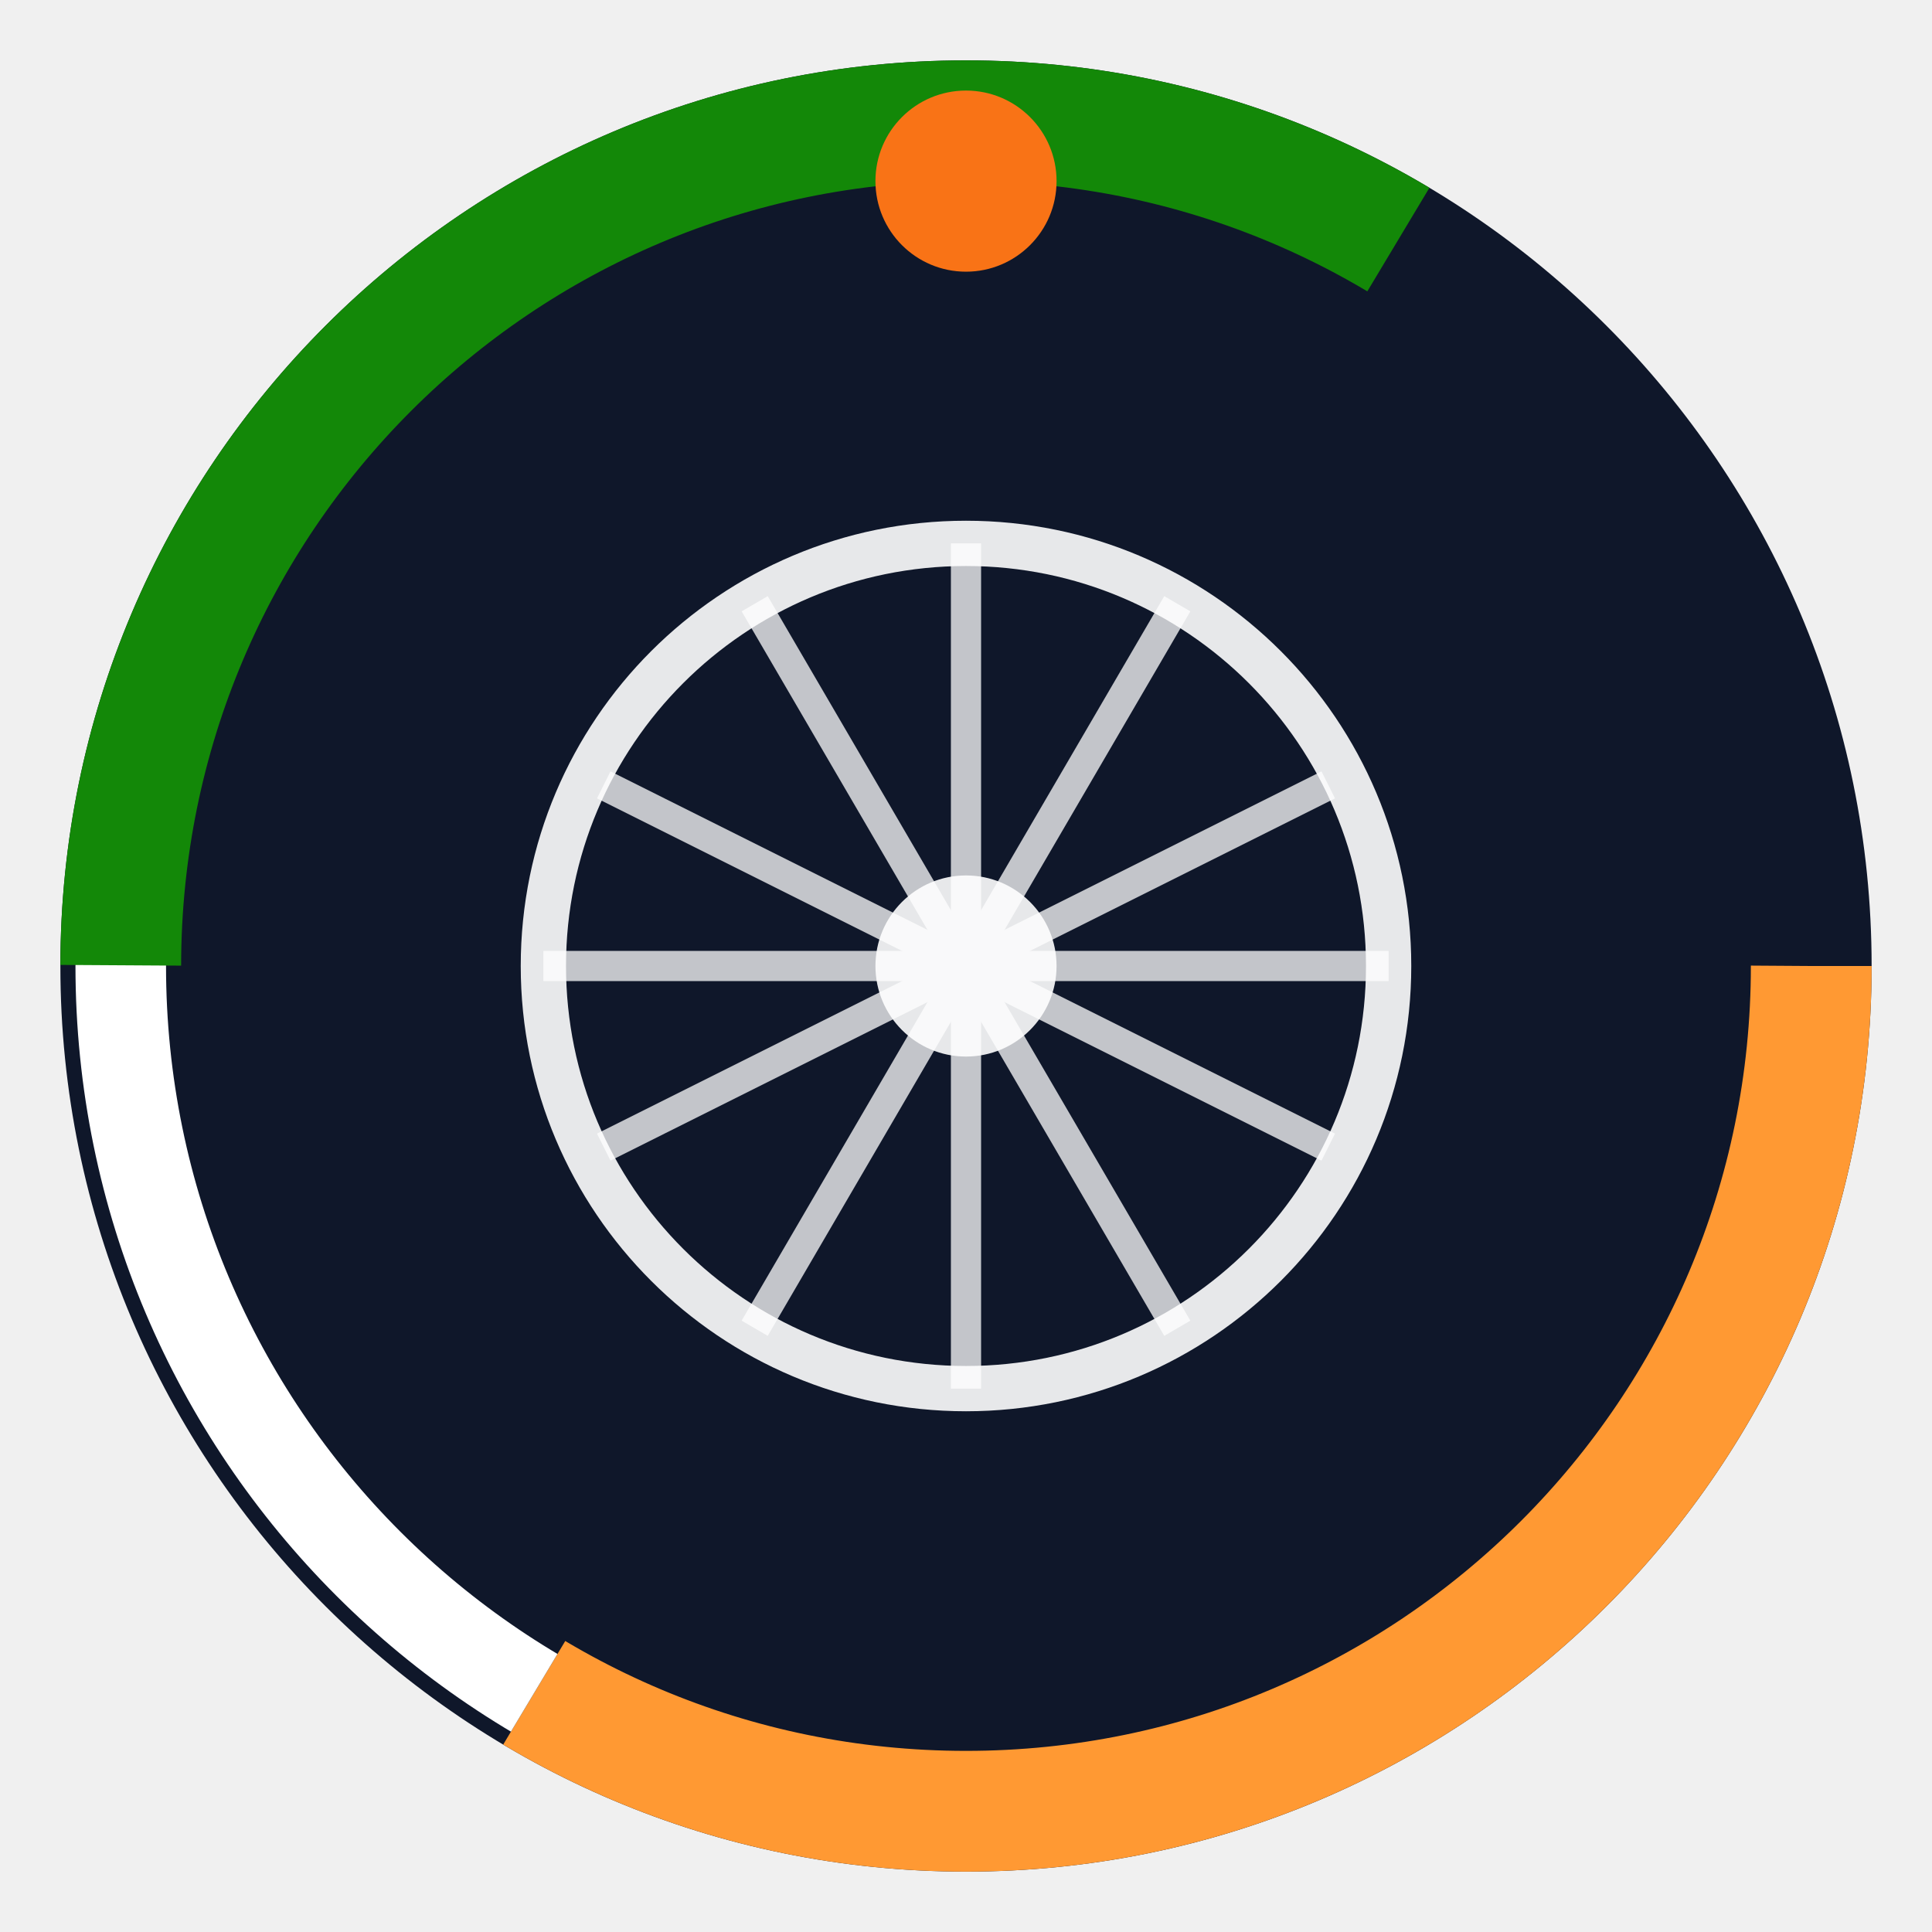
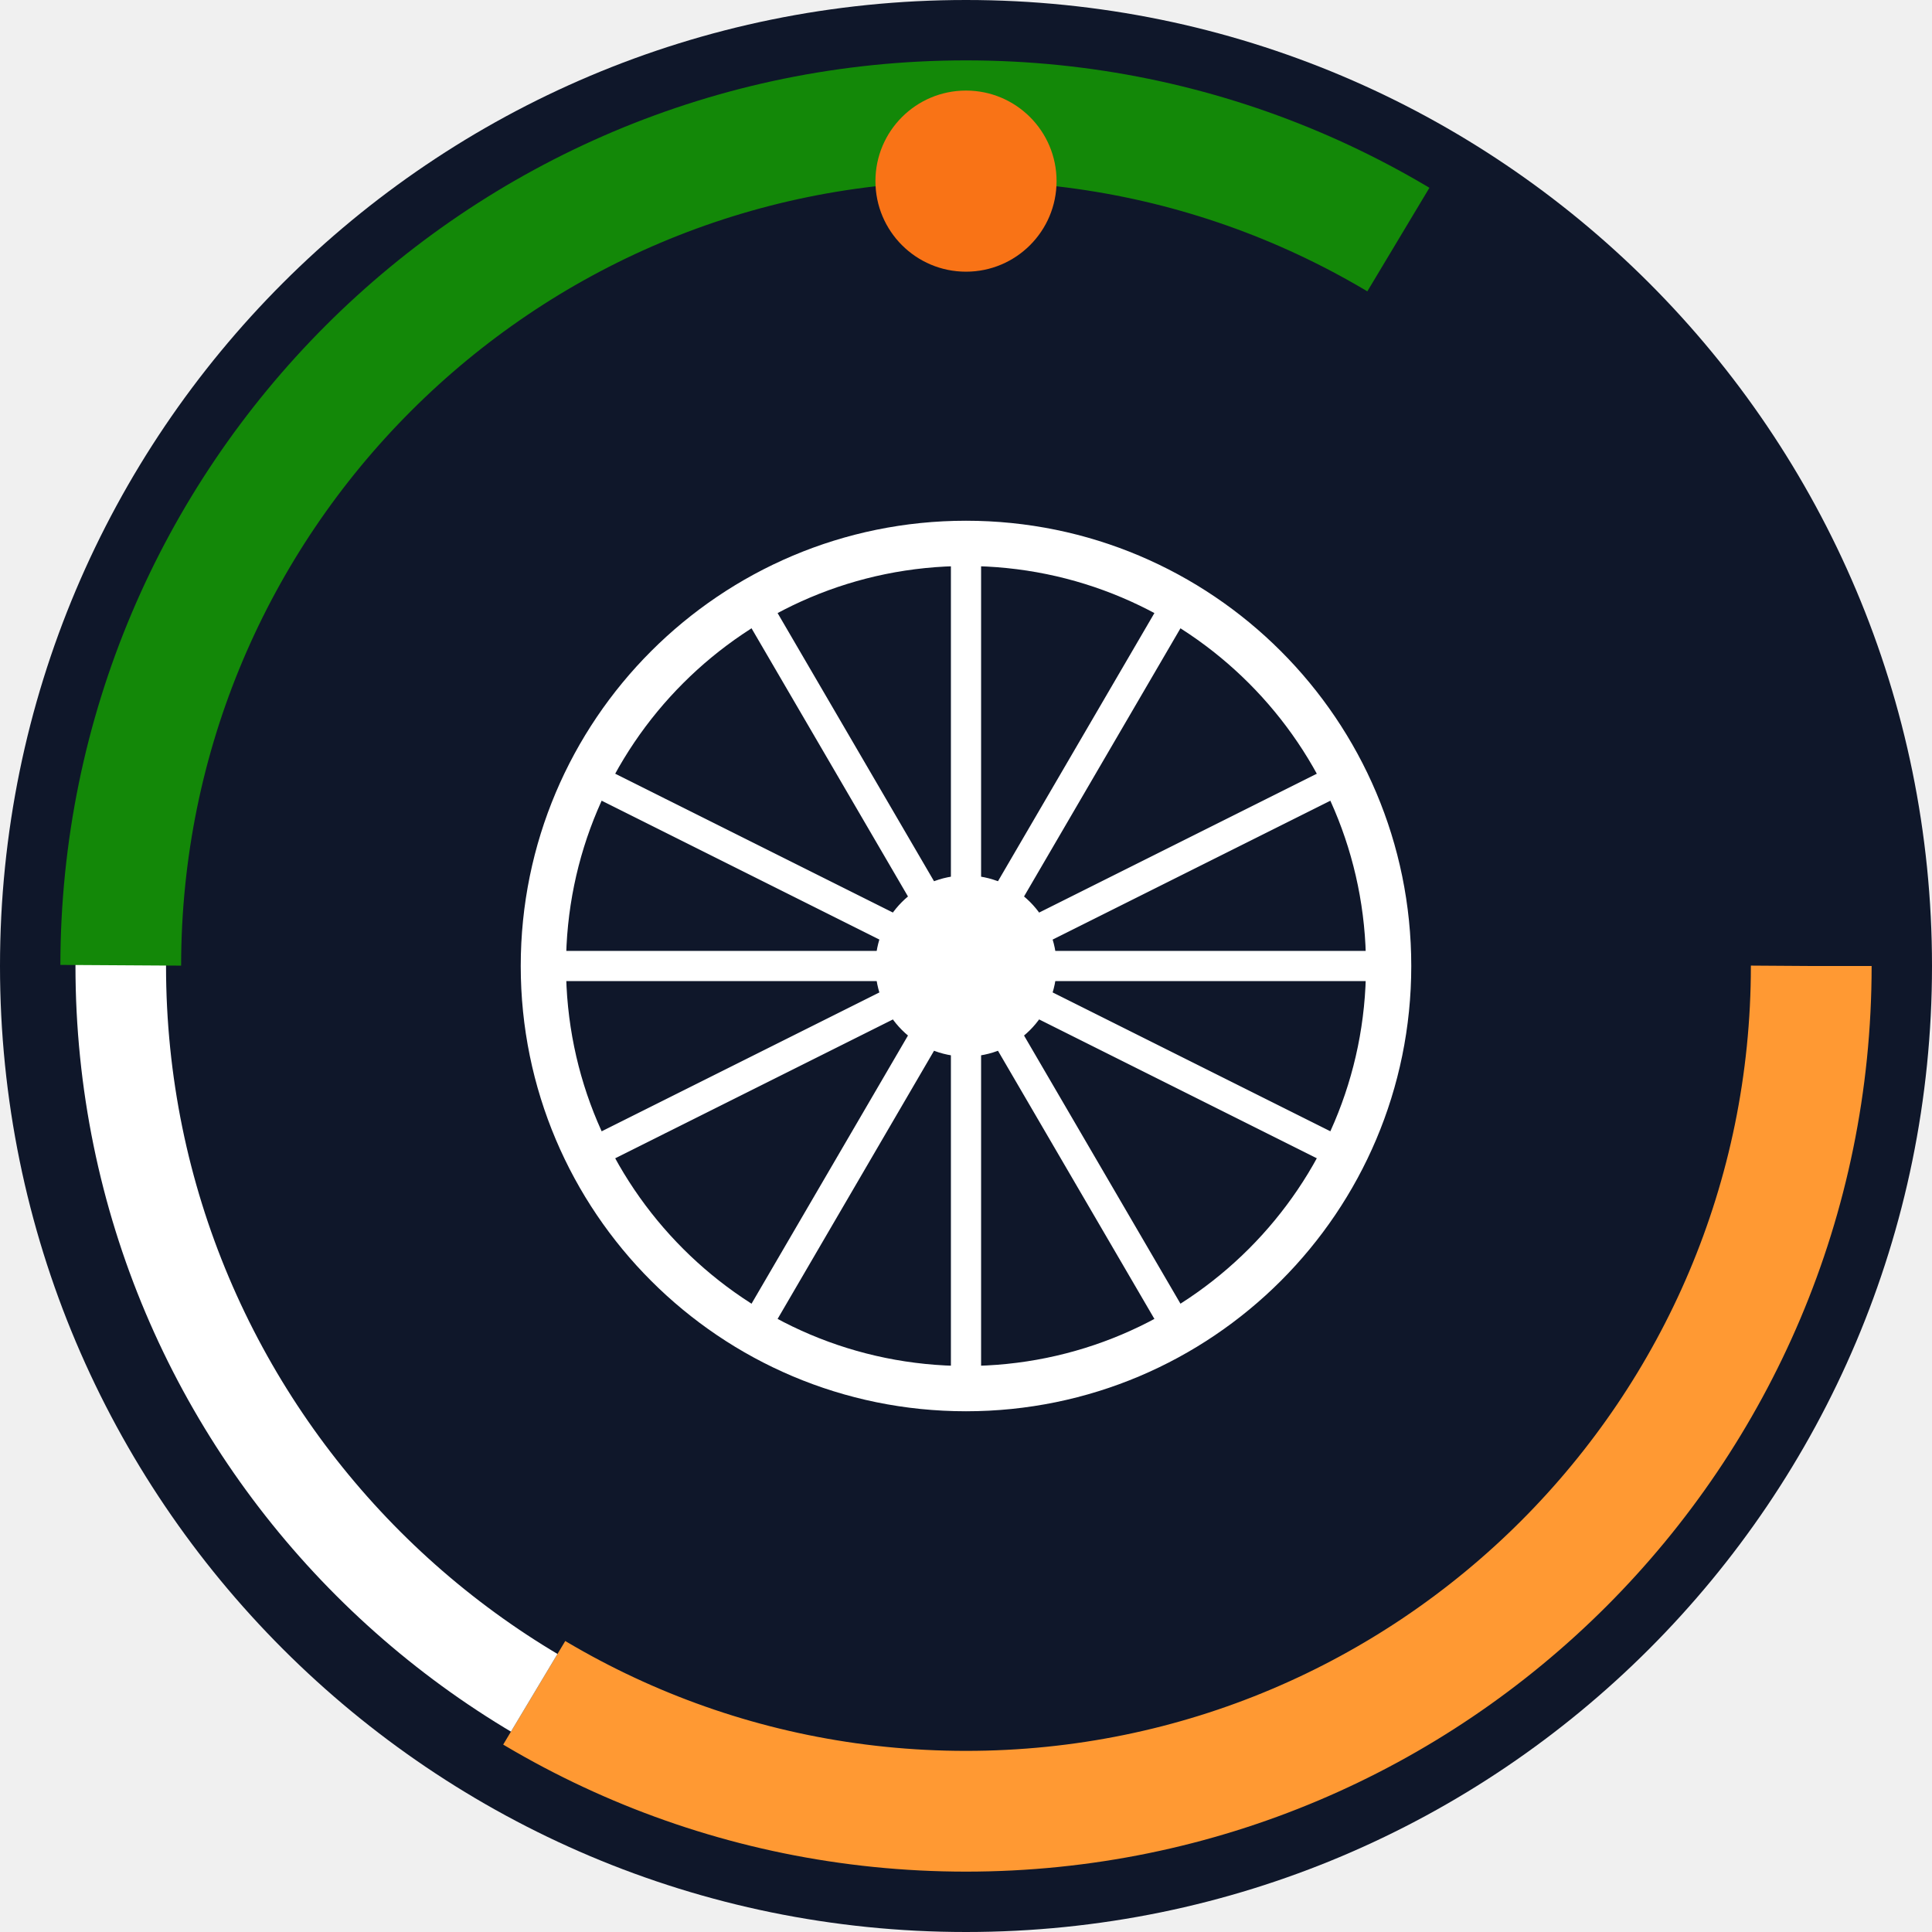
<svg xmlns="http://www.w3.org/2000/svg" viewBox="0 0 64 64">
-   <circle cx="32" cy="32" r="30" fill="#0F172A" />
-   <circle cx="32" cy="32" r="28" fill="none" stroke="#FF9933" stroke-width="4" stroke-dasharray="59 118" stroke-dashoffset="0" />
+   <circle cx="32" cy="32" r="32" fill="#0F172A" />
+   <circle cx="32" cy="32" r="28" fill="none" stroke="#FF9933" stroke-width="4" stroke-dasharray="59 118" />
  <circle cx="32" cy="32" r="28" fill="none" stroke="#FFFFFF" stroke-width="3" stroke-dasharray="59 118" stroke-dashoffset="-59" />
  <circle cx="32" cy="32" r="28" fill="none" stroke="#138808" stroke-width="4" stroke-dasharray="59 118" stroke-dashoffset="-88" />
-   <circle cx="32" cy="32" r="14" fill="none" stroke="#FFFFFF" stroke-width="1.5" opacity="0.9" />
-   <circle cx="32" cy="32" r="3" fill="#FFFFFF" opacity="0.9" />
-   <g stroke="#FFFFFF" stroke-width="1" opacity="0.75">
+   <circle cx="32" cy="32" r="14" fill="none" stroke="#FFFFFF" stroke-width="1.5" />
+   <circle cx="32" cy="32" r="3" fill="#FFFFFF" />
+   <g stroke="#FFFFFF" stroke-width="1">
    <line x1="32" y1="32" x2="32" y2="18" />
    <line x1="32" y1="32" x2="39" y2="20" />
    <line x1="32" y1="32" x2="44" y2="26" />
    <line x1="32" y1="32" x2="46" y2="32" />
    <line x1="32" y1="32" x2="44" y2="38" />
    <line x1="32" y1="32" x2="39" y2="44" />
    <line x1="32" y1="32" x2="32" y2="46" />
    <line x1="32" y1="32" x2="25" y2="44" />
    <line x1="32" y1="32" x2="20" y2="38" />
    <line x1="32" y1="32" x2="18" y2="32" />
    <line x1="32" y1="32" x2="20" y2="26" />
    <line x1="32" y1="32" x2="25" y2="20" />
  </g>
  <circle cx="32" cy="6" r="3" fill="#F97316" />
</svg>
